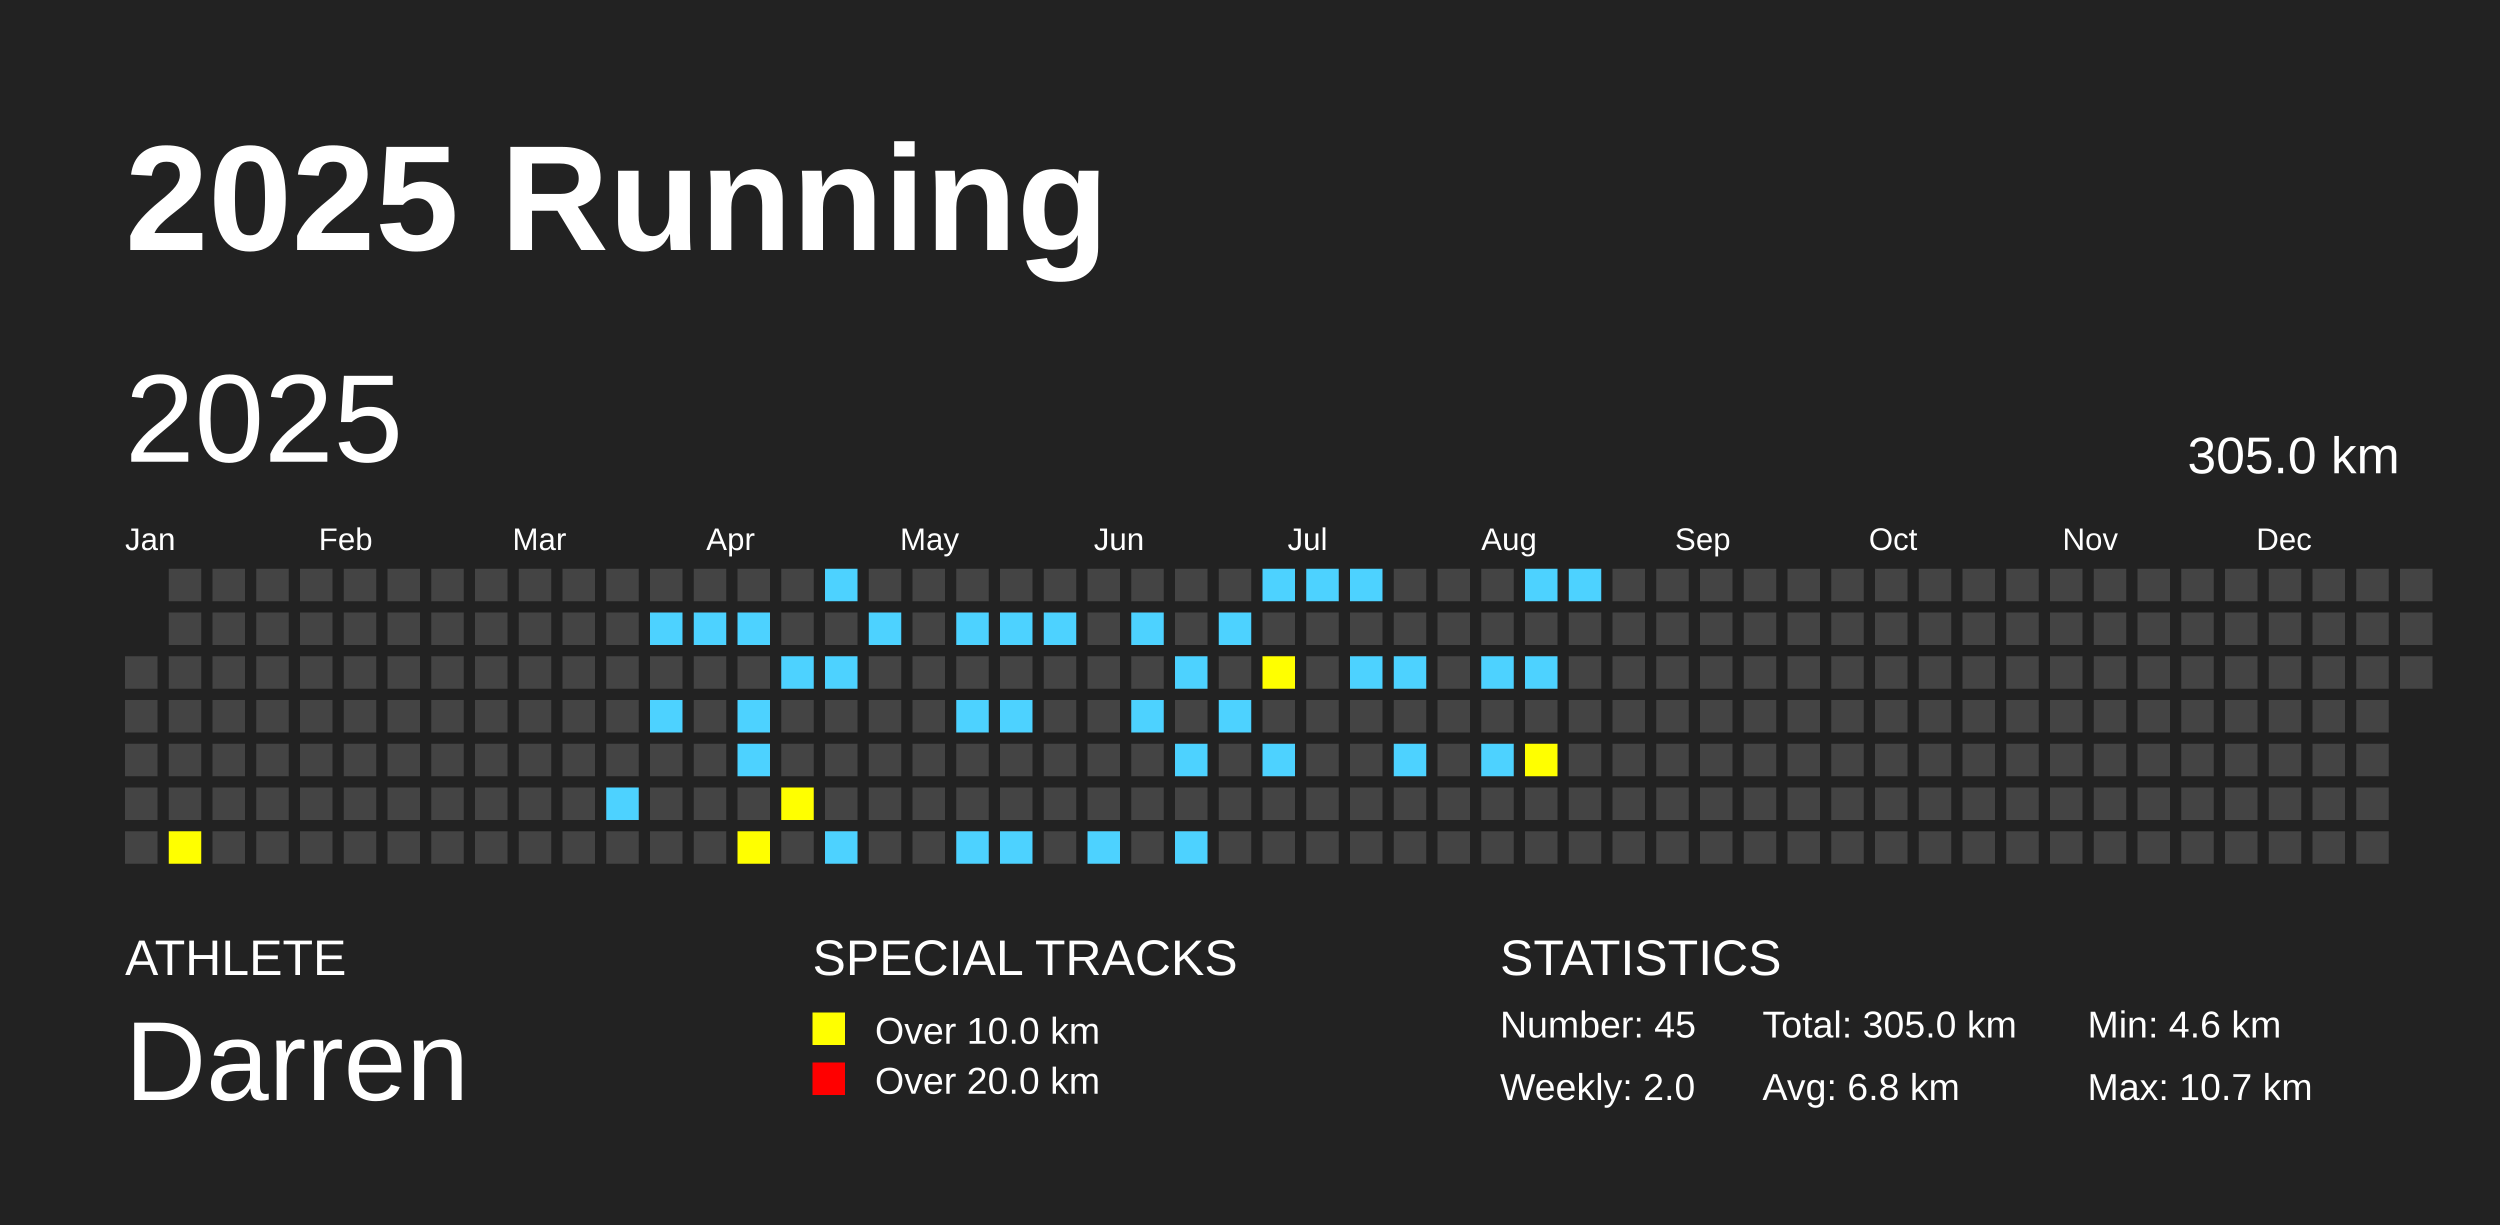
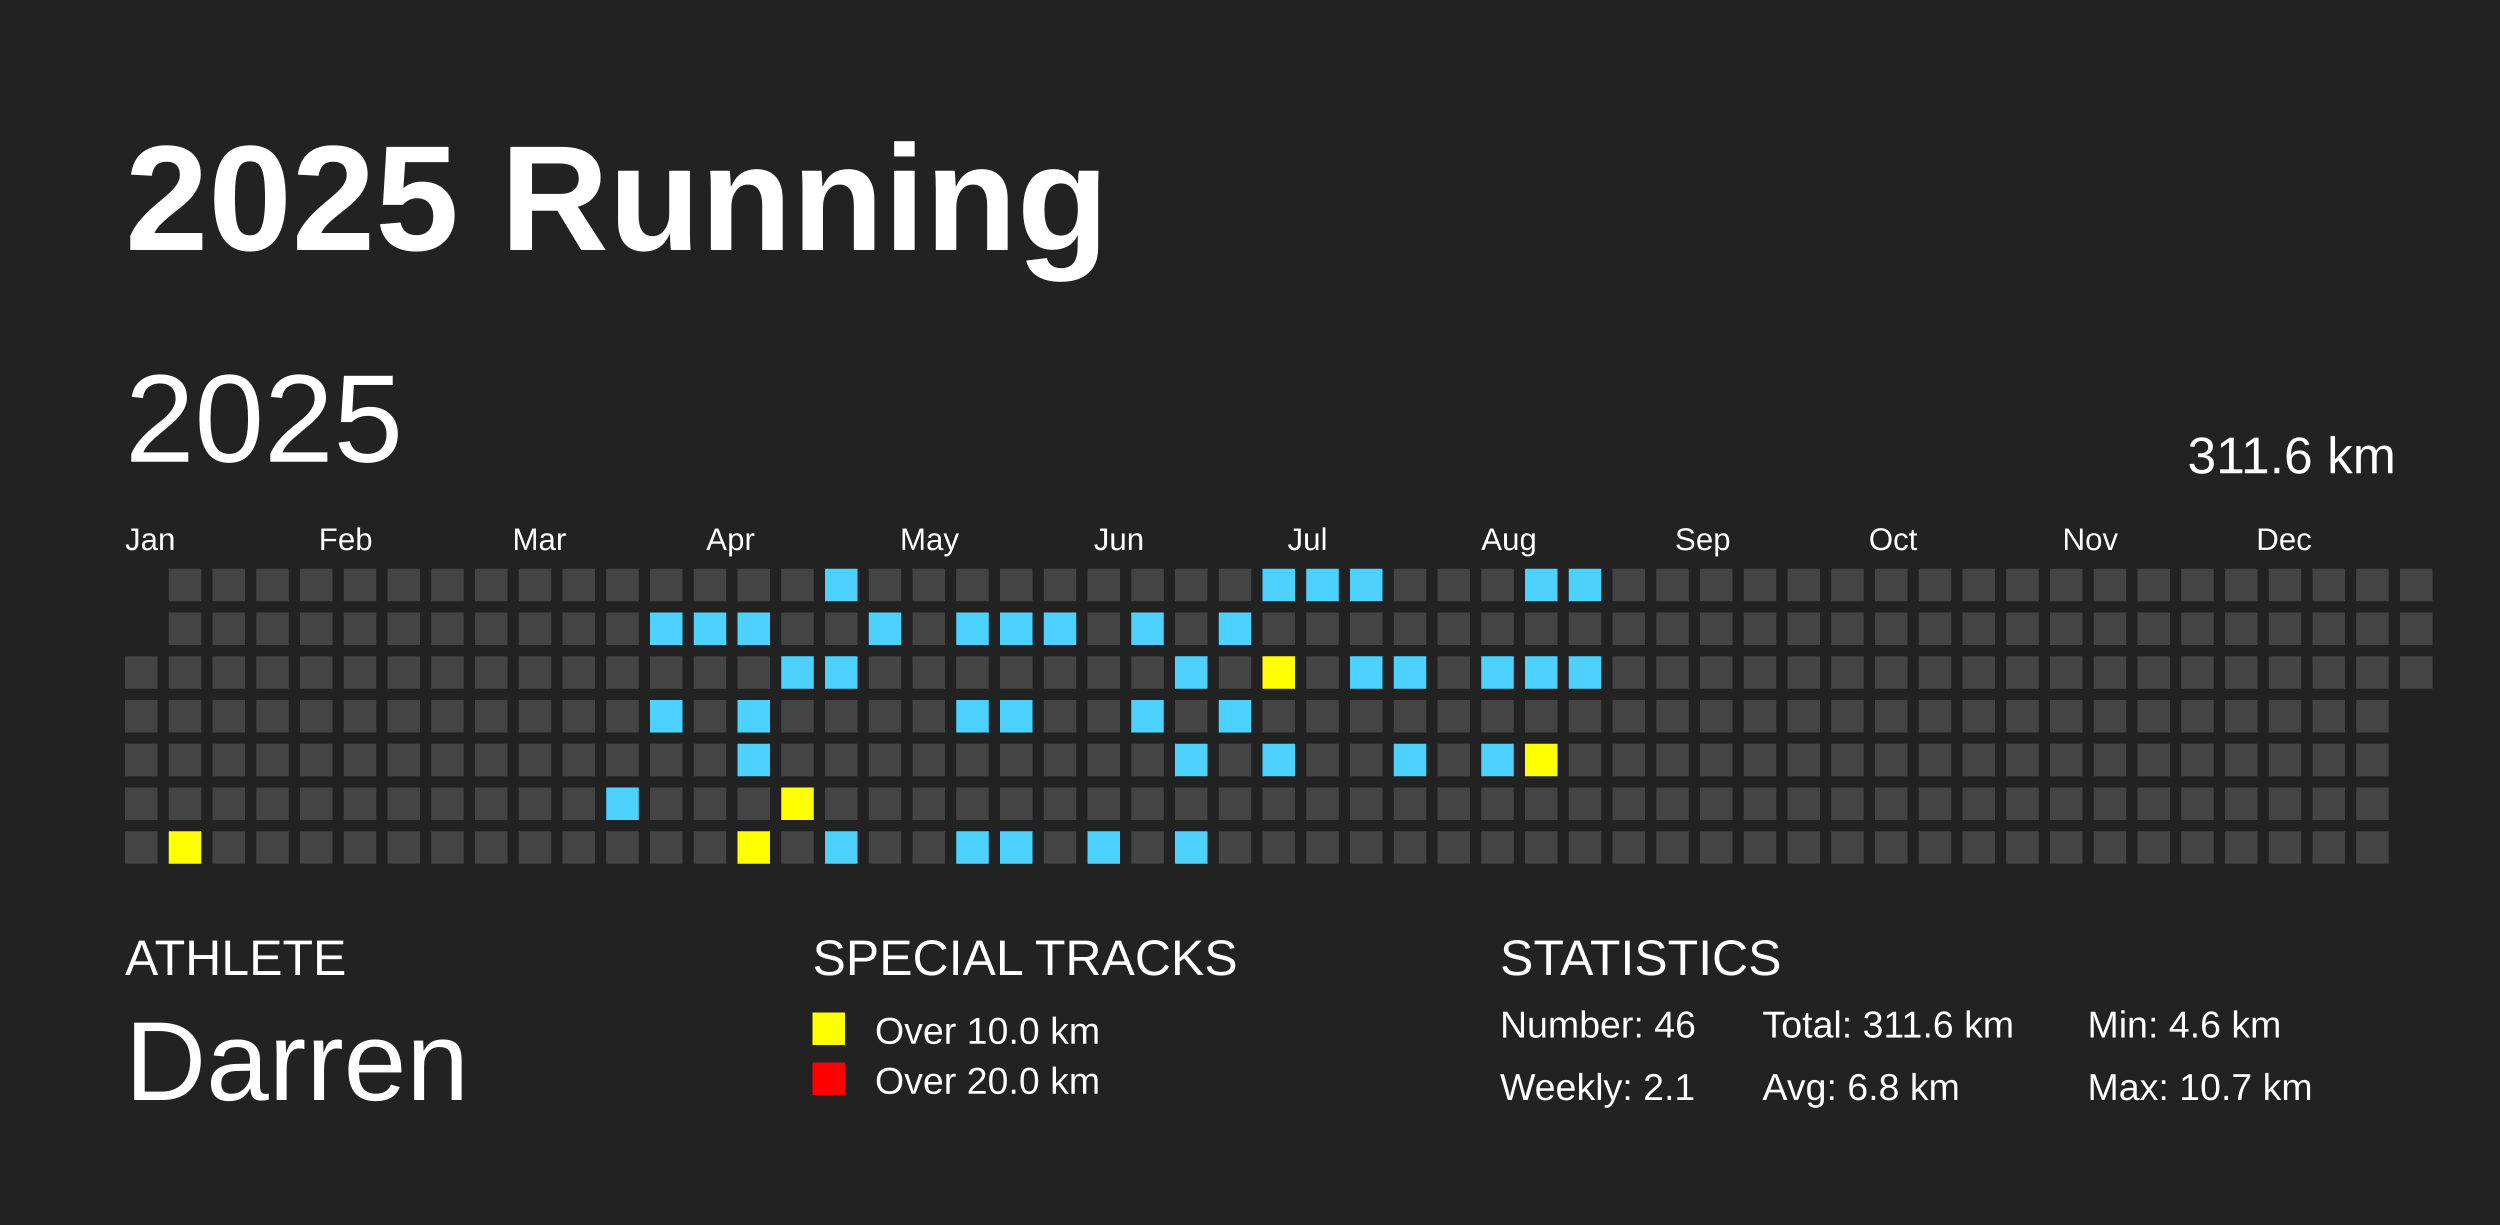
<svg xmlns="http://www.w3.org/2000/svg" baseProfile="full" height="98mm" version="1.1" viewBox="0,0,200,98" width="200mm">
  <defs />
  <rect fill="#222222" height="98" width="200" x="0" y="0" />
  <text fill="#FFFFFF" style="font-size:12px; font-family:Arial; font-weight:bold;" x="10" y="20">2025 Running</text>
  <text fill="#FFFFFF" style="font-size:4px; font-family:Arial" x="10" y="78">ATHLETE</text>
  <text fill="#FFFFFF" style="font-size:9px; font-family:Arial" x="10" y="88">Darren</text>
  <text fill="#FFFFFF" style="font-size:4px; font-family:Arial" x="65" y="78">SPECIAL TRACKS</text>
  <rect fill="yellow" height="2.6" width="2.6" x="65" y="81" />
  <text fill="#FFFFFF" style="font-size:3px; font-family:Arial" x="70" y="83.5">Over 10.0 km</text>
  <rect fill="red" height="2.6" width="2.6" x="65" y="85" />
  <text fill="#FFFFFF" style="font-size:3px; font-family:Arial" x="70" y="87.5">Over 20.0 km</text>
  <text fill="#FFFFFF" style="font-size:4px; font-family:Arial" x="120" y="78">STATISTICS</text>
-   <text fill="#FFFFFF" style="font-size:3px; font-family:Arial" x="120" y="83">Number: 45</text>
-   <text fill="#FFFFFF" style="font-size:3px; font-family:Arial" x="120" y="88">Weekly: 2.0</text>
-   <text fill="#FFFFFF" style="font-size:3px; font-family:Arial" x="141" y="83">Total: 305.0 km</text>
+   <text fill="#FFFFFF" style="font-size:3px; font-family:Arial" x="120" y="83">Number: 46</text>
+   <text fill="#FFFFFF" style="font-size:3px; font-family:Arial" x="120" y="88">Weekly: 2.1</text>
+   <text fill="#FFFFFF" style="font-size:3px; font-family:Arial" x="141" y="83">Total: 311.6 km</text>
  <text fill="#FFFFFF" style="font-size:3px; font-family:Arial" x="141" y="88">Avg: 6.8 km</text>
  <text fill="#FFFFFF" style="font-size:3px; font-family:Arial" x="167" y="83">Min: 4.6 km</text>
  <text fill="#FFFFFF" style="font-size:3px; font-family:Arial" x="167" y="88">Max: 10.7 km</text>
  <text dominant-baseline="hanging" fill="#FFFFFF" style="font-size:10.0px; font-family:Arial;" x="10" y="30">2025</text>
-   <text dominant-baseline="hanging" fill="#FFFFFF" style="font-size:4.125px; font-family:Arial;" x="175" y="35">305.0 km</text>
+   <text dominant-baseline="hanging" fill="#FFFFFF" style="font-size:4.125px; font-family:Arial;" x="175" y="35">311.6 km</text>
  <text fill="#FFFFFF" style="font-size:2.5px; font-family:Arial" x="10.0" y="44">Jan</text>
  <text fill="#FFFFFF" style="font-size:2.5px; font-family:Arial" x="25.5" y="44">Feb</text>
  <text fill="#FFFFFF" style="font-size:2.5px; font-family:Arial" x="41.0" y="44">Mar</text>
  <text fill="#FFFFFF" style="font-size:2.5px; font-family:Arial" x="56.5" y="44">Apr</text>
  <text fill="#FFFFFF" style="font-size:2.5px; font-family:Arial" x="72.0" y="44">May</text>
  <text fill="#FFFFFF" style="font-size:2.5px; font-family:Arial" x="87.5" y="44">Jun</text>
  <text fill="#FFFFFF" style="font-size:2.5px; font-family:Arial" x="103.0" y="44">Jul</text>
  <text fill="#FFFFFF" style="font-size:2.5px; font-family:Arial" x="118.5" y="44">Aug</text>
  <text fill="#FFFFFF" style="font-size:2.5px; font-family:Arial" x="134.0" y="44">Sep</text>
  <text fill="#FFFFFF" style="font-size:2.5px; font-family:Arial" x="149.5" y="44">Oct</text>
  <text fill="#FFFFFF" style="font-size:2.5px; font-family:Arial" x="165.0" y="44">Nov</text>
  <text fill="#FFFFFF" style="font-size:2.5px; font-family:Arial" x="180.5" y="44">Dec</text>
  <rect fill="#444444" height="2.6" width="2.6" x="10.0" y="52.5" />
  <rect fill="#444444" height="2.6" width="2.6" x="10.0" y="56.0" />
  <rect fill="#444444" height="2.6" width="2.6" x="10.0" y="59.5" />
  <rect fill="#444444" height="2.6" width="2.6" x="10.0" y="63.0" />
  <rect fill="#444444" height="2.6" width="2.6" x="10.0" y="66.5" />
  <rect fill="#444444" height="2.6" width="2.6" x="13.5" y="45.5" />
  <rect fill="#444444" height="2.6" width="2.6" x="13.5" y="49.0" />
  <rect fill="#444444" height="2.6" width="2.6" x="13.5" y="52.5" />
  <rect fill="#444444" height="2.6" width="2.6" x="13.5" y="56.0" />
  <rect fill="#444444" height="2.6" width="2.6" x="13.5" y="59.5" />
  <rect fill="#444444" height="2.6" width="2.6" x="13.5" y="63.0" />
  <rect fill="yellow" height="2.6" width="2.6" x="13.5" y="66.5" />
  <rect fill="#444444" height="2.6" width="2.6" x="17.0" y="45.5" />
  <rect fill="#444444" height="2.6" width="2.6" x="17.0" y="49.0" />
  <rect fill="#444444" height="2.6" width="2.6" x="17.0" y="52.5" />
  <rect fill="#444444" height="2.6" width="2.6" x="17.0" y="56.0" />
  <rect fill="#444444" height="2.6" width="2.6" x="17.0" y="59.5" />
  <rect fill="#444444" height="2.6" width="2.6" x="17.0" y="63.0" />
  <rect fill="#444444" height="2.6" width="2.6" x="17.0" y="66.5" />
  <rect fill="#444444" height="2.6" width="2.6" x="20.5" y="45.5" />
  <rect fill="#444444" height="2.6" width="2.6" x="20.5" y="49.0" />
  <rect fill="#444444" height="2.6" width="2.6" x="20.5" y="52.5" />
  <rect fill="#444444" height="2.6" width="2.6" x="20.5" y="56.0" />
  <rect fill="#444444" height="2.6" width="2.6" x="20.5" y="59.5" />
  <rect fill="#444444" height="2.6" width="2.6" x="20.5" y="63.0" />
  <rect fill="#444444" height="2.6" width="2.6" x="20.5" y="66.5" />
  <rect fill="#444444" height="2.6" width="2.6" x="24.0" y="45.5" />
  <rect fill="#444444" height="2.6" width="2.6" x="24.0" y="49.0" />
  <rect fill="#444444" height="2.6" width="2.6" x="24.0" y="52.5" />
  <rect fill="#444444" height="2.6" width="2.6" x="24.0" y="56.0" />
  <rect fill="#444444" height="2.6" width="2.6" x="24.0" y="59.5" />
  <rect fill="#444444" height="2.6" width="2.6" x="24.0" y="63.0" />
  <rect fill="#444444" height="2.6" width="2.6" x="24.0" y="66.5" />
  <rect fill="#444444" height="2.6" width="2.6" x="27.5" y="45.5" />
  <rect fill="#444444" height="2.6" width="2.6" x="27.5" y="49.0" />
  <rect fill="#444444" height="2.6" width="2.6" x="27.5" y="52.5" />
  <rect fill="#444444" height="2.6" width="2.6" x="27.5" y="56.0" />
  <rect fill="#444444" height="2.6" width="2.6" x="27.5" y="59.5" />
  <rect fill="#444444" height="2.6" width="2.6" x="27.5" y="63.0" />
  <rect fill="#444444" height="2.6" width="2.6" x="27.5" y="66.5" />
  <rect fill="#444444" height="2.6" width="2.6" x="31.0" y="45.5" />
  <rect fill="#444444" height="2.6" width="2.6" x="31.0" y="49.0" />
  <rect fill="#444444" height="2.6" width="2.6" x="31.0" y="52.5" />
  <rect fill="#444444" height="2.6" width="2.6" x="31.0" y="56.0" />
  <rect fill="#444444" height="2.6" width="2.6" x="31.0" y="59.5" />
  <rect fill="#444444" height="2.6" width="2.6" x="31.0" y="63.0" />
  <rect fill="#444444" height="2.6" width="2.6" x="31.0" y="66.5" />
  <rect fill="#444444" height="2.6" width="2.6" x="34.5" y="45.5" />
  <rect fill="#444444" height="2.6" width="2.6" x="34.5" y="49.0" />
  <rect fill="#444444" height="2.6" width="2.6" x="34.5" y="52.5" />
  <rect fill="#444444" height="2.6" width="2.6" x="34.5" y="56.0" />
  <rect fill="#444444" height="2.6" width="2.6" x="34.5" y="59.5" />
  <rect fill="#444444" height="2.6" width="2.6" x="34.5" y="63.0" />
  <rect fill="#444444" height="2.6" width="2.6" x="34.5" y="66.5" />
  <rect fill="#444444" height="2.6" width="2.6" x="38.0" y="45.5" />
  <rect fill="#444444" height="2.6" width="2.6" x="38.0" y="49.0" />
  <rect fill="#444444" height="2.6" width="2.6" x="38.0" y="52.5" />
  <rect fill="#444444" height="2.6" width="2.6" x="38.0" y="56.0" />
  <rect fill="#444444" height="2.6" width="2.6" x="38.0" y="59.5" />
  <rect fill="#444444" height="2.6" width="2.6" x="38.0" y="63.0" />
  <rect fill="#444444" height="2.6" width="2.6" x="38.0" y="66.5" />
  <rect fill="#444444" height="2.6" width="2.6" x="41.5" y="45.5" />
  <rect fill="#444444" height="2.6" width="2.6" x="41.5" y="49.0" />
  <rect fill="#444444" height="2.6" width="2.6" x="41.5" y="52.5" />
  <rect fill="#444444" height="2.6" width="2.6" x="41.5" y="56.0" />
  <rect fill="#444444" height="2.6" width="2.6" x="41.5" y="59.5" />
  <rect fill="#444444" height="2.6" width="2.6" x="41.5" y="63.0" />
  <rect fill="#444444" height="2.6" width="2.6" x="41.5" y="66.5" />
  <rect fill="#444444" height="2.6" width="2.6" x="45.0" y="45.5" />
  <rect fill="#444444" height="2.6" width="2.6" x="45.0" y="49.0" />
  <rect fill="#444444" height="2.6" width="2.6" x="45.0" y="52.5" />
  <rect fill="#444444" height="2.6" width="2.6" x="45.0" y="56.0" />
  <rect fill="#444444" height="2.6" width="2.6" x="45.0" y="59.5" />
  <rect fill="#444444" height="2.6" width="2.6" x="45.0" y="63.0" />
  <rect fill="#444444" height="2.6" width="2.6" x="45.0" y="66.5" />
  <rect fill="#444444" height="2.6" width="2.6" x="48.5" y="45.5" />
  <rect fill="#444444" height="2.6" width="2.6" x="48.5" y="49.0" />
  <rect fill="#444444" height="2.6" width="2.6" x="48.5" y="52.5" />
  <rect fill="#444444" height="2.6" width="2.6" x="48.5" y="56.0" />
  <rect fill="#444444" height="2.6" width="2.6" x="48.5" y="59.5" />
  <rect fill="#4DD2FF" height="2.6" width="2.6" x="48.5" y="63.0" />
  <rect fill="#444444" height="2.6" width="2.6" x="48.5" y="66.5" />
  <rect fill="#444444" height="2.6" width="2.6" x="52.0" y="45.5" />
  <rect fill="#4DD2FF" height="2.6" width="2.6" x="52.0" y="49.0" />
  <rect fill="#444444" height="2.6" width="2.6" x="52.0" y="52.5" />
  <rect fill="#4DD2FF" height="2.6" width="2.6" x="52.0" y="56.0" />
  <rect fill="#444444" height="2.6" width="2.6" x="52.0" y="59.5" />
  <rect fill="#444444" height="2.6" width="2.6" x="52.0" y="63.0" />
  <rect fill="#444444" height="2.6" width="2.6" x="52.0" y="66.5" />
  <rect fill="#444444" height="2.6" width="2.6" x="55.5" y="45.5" />
  <rect fill="#4DD2FF" height="2.6" width="2.6" x="55.5" y="49.0" />
  <rect fill="#444444" height="2.6" width="2.6" x="55.5" y="52.5" />
  <rect fill="#444444" height="2.6" width="2.6" x="55.5" y="56.0" />
  <rect fill="#444444" height="2.6" width="2.6" x="55.5" y="59.5" />
  <rect fill="#444444" height="2.6" width="2.6" x="55.5" y="63.0" />
  <rect fill="#444444" height="2.6" width="2.6" x="55.5" y="66.5" />
  <rect fill="#444444" height="2.6" width="2.6" x="59.0" y="45.5" />
  <rect fill="#4DD2FF" height="2.6" width="2.6" x="59.0" y="49.0" />
  <rect fill="#444444" height="2.6" width="2.6" x="59.0" y="52.5" />
  <rect fill="#4DD2FF" height="2.6" width="2.6" x="59.0" y="56.0" />
  <rect fill="#4DD2FF" height="2.6" width="2.6" x="59.0" y="59.5" />
  <rect fill="#444444" height="2.6" width="2.6" x="59.0" y="63.0" />
  <rect fill="yellow" height="2.6" width="2.6" x="59.0" y="66.5" />
  <rect fill="#444444" height="2.6" width="2.6" x="62.5" y="45.5" />
  <rect fill="#444444" height="2.6" width="2.6" x="62.5" y="49.0" />
  <rect fill="#4DD2FF" height="2.6" width="2.6" x="62.5" y="52.5" />
  <rect fill="#444444" height="2.6" width="2.6" x="62.5" y="56.0" />
  <rect fill="#444444" height="2.6" width="2.6" x="62.5" y="59.5" />
  <rect fill="yellow" height="2.6" width="2.6" x="62.5" y="63.0" />
  <rect fill="#444444" height="2.6" width="2.6" x="62.5" y="66.5" />
  <rect fill="#4DD2FF" height="2.6" width="2.6" x="66.0" y="45.5" />
  <rect fill="#444444" height="2.6" width="2.6" x="66.0" y="49.0" />
  <rect fill="#4DD2FF" height="2.6" width="2.6" x="66.0" y="52.5" />
  <rect fill="#444444" height="2.6" width="2.6" x="66.0" y="56.0" />
  <rect fill="#444444" height="2.6" width="2.6" x="66.0" y="59.5" />
  <rect fill="#444444" height="2.6" width="2.6" x="66.0" y="63.0" />
  <rect fill="#4DD2FF" height="2.6" width="2.6" x="66.0" y="66.5" />
  <rect fill="#444444" height="2.6" width="2.6" x="69.5" y="45.5" />
  <rect fill="#4DD2FF" height="2.6" width="2.6" x="69.5" y="49.0" />
  <rect fill="#444444" height="2.6" width="2.6" x="69.5" y="52.5" />
  <rect fill="#444444" height="2.6" width="2.6" x="69.5" y="56.0" />
  <rect fill="#444444" height="2.6" width="2.6" x="69.5" y="59.5" />
  <rect fill="#444444" height="2.6" width="2.6" x="69.5" y="63.0" />
  <rect fill="#444444" height="2.6" width="2.6" x="69.5" y="66.5" />
  <rect fill="#444444" height="2.6" width="2.6" x="73.0" y="45.5" />
  <rect fill="#444444" height="2.6" width="2.6" x="73.0" y="49.0" />
  <rect fill="#444444" height="2.6" width="2.6" x="73.0" y="52.5" />
  <rect fill="#444444" height="2.6" width="2.6" x="73.0" y="56.0" />
  <rect fill="#444444" height="2.6" width="2.6" x="73.0" y="59.5" />
  <rect fill="#444444" height="2.6" width="2.6" x="73.0" y="63.0" />
  <rect fill="#444444" height="2.6" width="2.6" x="73.0" y="66.5" />
  <rect fill="#444444" height="2.6" width="2.6" x="76.5" y="45.5" />
  <rect fill="#4DD2FF" height="2.6" width="2.6" x="76.5" y="49.0" />
  <rect fill="#444444" height="2.6" width="2.6" x="76.5" y="52.5" />
  <rect fill="#4DD2FF" height="2.6" width="2.6" x="76.5" y="56.0" />
  <rect fill="#444444" height="2.6" width="2.6" x="76.5" y="59.5" />
  <rect fill="#444444" height="2.6" width="2.6" x="76.5" y="63.0" />
  <rect fill="#4DD2FF" height="2.6" width="2.6" x="76.5" y="66.5" />
  <rect fill="#444444" height="2.6" width="2.6" x="80.0" y="45.5" />
  <rect fill="#4DD2FF" height="2.6" width="2.6" x="80.0" y="49.0" />
  <rect fill="#444444" height="2.6" width="2.6" x="80.0" y="52.5" />
  <rect fill="#4DD2FF" height="2.6" width="2.6" x="80.0" y="56.0" />
  <rect fill="#444444" height="2.6" width="2.6" x="80.0" y="59.5" />
  <rect fill="#444444" height="2.6" width="2.6" x="80.0" y="63.0" />
  <rect fill="#4DD2FF" height="2.6" width="2.6" x="80.0" y="66.5" />
  <rect fill="#444444" height="2.6" width="2.6" x="83.5" y="45.5" />
  <rect fill="#4DD2FF" height="2.6" width="2.6" x="83.5" y="49.0" />
  <rect fill="#444444" height="2.6" width="2.6" x="83.5" y="52.5" />
  <rect fill="#444444" height="2.6" width="2.6" x="83.5" y="56.0" />
  <rect fill="#444444" height="2.6" width="2.6" x="83.5" y="59.5" />
  <rect fill="#444444" height="2.6" width="2.6" x="83.5" y="63.0" />
  <rect fill="#444444" height="2.6" width="2.6" x="83.5" y="66.5" />
  <rect fill="#444444" height="2.6" width="2.6" x="87.0" y="45.5" />
  <rect fill="#444444" height="2.6" width="2.6" x="87.0" y="49.0" />
  <rect fill="#444444" height="2.6" width="2.6" x="87.0" y="52.5" />
  <rect fill="#444444" height="2.6" width="2.6" x="87.0" y="56.0" />
  <rect fill="#444444" height="2.6" width="2.6" x="87.0" y="59.5" />
  <rect fill="#444444" height="2.6" width="2.6" x="87.0" y="63.0" />
  <rect fill="#4DD2FF" height="2.6" width="2.6" x="87.0" y="66.5" />
  <rect fill="#444444" height="2.6" width="2.6" x="90.5" y="45.5" />
  <rect fill="#4DD2FF" height="2.6" width="2.6" x="90.5" y="49.0" />
  <rect fill="#444444" height="2.6" width="2.6" x="90.5" y="52.5" />
  <rect fill="#4DD2FF" height="2.6" width="2.6" x="90.5" y="56.0" />
  <rect fill="#444444" height="2.6" width="2.6" x="90.5" y="59.5" />
  <rect fill="#444444" height="2.6" width="2.6" x="90.5" y="63.0" />
  <rect fill="#444444" height="2.6" width="2.6" x="90.5" y="66.5" />
  <rect fill="#444444" height="2.6" width="2.6" x="94.0" y="45.5" />
  <rect fill="#444444" height="2.6" width="2.6" x="94.0" y="49.0" />
  <rect fill="#4DD2FF" height="2.6" width="2.6" x="94.0" y="52.5" />
  <rect fill="#444444" height="2.6" width="2.6" x="94.0" y="56.0" />
  <rect fill="#4DD2FF" height="2.6" width="2.6" x="94.0" y="59.5" />
  <rect fill="#444444" height="2.6" width="2.6" x="94.0" y="63.0" />
  <rect fill="#4DD2FF" height="2.6" width="2.6" x="94.0" y="66.5" />
  <rect fill="#444444" height="2.6" width="2.6" x="97.5" y="45.5" />
  <rect fill="#4DD2FF" height="2.6" width="2.6" x="97.5" y="49.0" />
  <rect fill="#444444" height="2.6" width="2.6" x="97.5" y="52.5" />
  <rect fill="#4DD2FF" height="2.6" width="2.6" x="97.5" y="56.0" />
  <rect fill="#444444" height="2.6" width="2.6" x="97.5" y="59.5" />
  <rect fill="#444444" height="2.6" width="2.6" x="97.5" y="63.0" />
  <rect fill="#444444" height="2.6" width="2.6" x="97.5" y="66.5" />
  <rect fill="#4DD2FF" height="2.6" width="2.6" x="101.0" y="45.5" />
  <rect fill="#444444" height="2.6" width="2.6" x="101.0" y="49.0" />
  <rect fill="yellow" height="2.6" width="2.6" x="101.0" y="52.5" />
  <rect fill="#444444" height="2.6" width="2.6" x="101.0" y="56.0" />
  <rect fill="#4DD2FF" height="2.6" width="2.6" x="101.0" y="59.5" />
  <rect fill="#444444" height="2.6" width="2.6" x="101.0" y="63.0" />
  <rect fill="#444444" height="2.6" width="2.6" x="101.0" y="66.5" />
  <rect fill="#4DD2FF" height="2.6" width="2.6" x="104.5" y="45.5" />
  <rect fill="#444444" height="2.6" width="2.6" x="104.5" y="49.0" />
  <rect fill="#444444" height="2.6" width="2.6" x="104.5" y="52.5" />
  <rect fill="#444444" height="2.6" width="2.6" x="104.5" y="56.0" />
  <rect fill="#444444" height="2.6" width="2.6" x="104.5" y="59.5" />
  <rect fill="#444444" height="2.6" width="2.6" x="104.5" y="63.0" />
  <rect fill="#444444" height="2.6" width="2.6" x="104.5" y="66.5" />
  <rect fill="#4DD2FF" height="2.6" width="2.6" x="108.0" y="45.5" />
  <rect fill="#444444" height="2.6" width="2.6" x="108.0" y="49.0" />
  <rect fill="#4DD2FF" height="2.6" width="2.6" x="108.0" y="52.5" />
  <rect fill="#444444" height="2.6" width="2.6" x="108.0" y="56.0" />
  <rect fill="#444444" height="2.6" width="2.6" x="108.0" y="59.5" />
  <rect fill="#444444" height="2.6" width="2.6" x="108.0" y="63.0" />
  <rect fill="#444444" height="2.6" width="2.6" x="108.0" y="66.5" />
  <rect fill="#444444" height="2.6" width="2.6" x="111.5" y="45.5" />
  <rect fill="#444444" height="2.6" width="2.6" x="111.5" y="49.0" />
  <rect fill="#4DD2FF" height="2.6" width="2.6" x="111.5" y="52.5" />
  <rect fill="#444444" height="2.6" width="2.6" x="111.5" y="56.0" />
  <rect fill="#4DD2FF" height="2.6" width="2.6" x="111.5" y="59.5" />
  <rect fill="#444444" height="2.6" width="2.6" x="111.5" y="63.0" />
  <rect fill="#444444" height="2.6" width="2.6" x="111.5" y="66.5" />
  <rect fill="#444444" height="2.6" width="2.6" x="115.0" y="45.5" />
  <rect fill="#444444" height="2.6" width="2.6" x="115.0" y="49.0" />
  <rect fill="#444444" height="2.6" width="2.6" x="115.0" y="52.5" />
  <rect fill="#444444" height="2.6" width="2.6" x="115.0" y="56.0" />
  <rect fill="#444444" height="2.6" width="2.6" x="115.0" y="59.5" />
  <rect fill="#444444" height="2.6" width="2.6" x="115.0" y="63.0" />
  <rect fill="#444444" height="2.6" width="2.6" x="115.0" y="66.5" />
  <rect fill="#444444" height="2.6" width="2.6" x="118.5" y="45.5" />
  <rect fill="#444444" height="2.6" width="2.6" x="118.5" y="49.0" />
  <rect fill="#4DD2FF" height="2.6" width="2.6" x="118.5" y="52.5" />
  <rect fill="#444444" height="2.6" width="2.6" x="118.5" y="56.0" />
  <rect fill="#4DD2FF" height="2.6" width="2.6" x="118.5" y="59.5" />
  <rect fill="#444444" height="2.6" width="2.6" x="118.5" y="63.0" />
  <rect fill="#444444" height="2.6" width="2.6" x="118.5" y="66.5" />
  <rect fill="#4DD2FF" height="2.6" width="2.6" x="122.0" y="45.5" />
  <rect fill="#444444" height="2.6" width="2.6" x="122.0" y="49.0" />
  <rect fill="#4DD2FF" height="2.6" width="2.6" x="122.0" y="52.5" />
  <rect fill="#444444" height="2.6" width="2.6" x="122.0" y="56.0" />
  <rect fill="yellow" height="2.6" width="2.6" x="122.0" y="59.5" />
  <rect fill="#444444" height="2.6" width="2.6" x="122.0" y="63.0" />
  <rect fill="#444444" height="2.6" width="2.6" x="122.0" y="66.5" />
  <rect fill="#4DD2FF" height="2.6" width="2.6" x="125.5" y="45.5" />
  <rect fill="#444444" height="2.6" width="2.6" x="125.5" y="49.0" />
-   <rect fill="#444444" height="2.6" width="2.6" x="125.5" y="52.5" />
+   <rect fill="#4DD2FF" height="2.6" width="2.6" x="125.5" y="52.5" />
  <rect fill="#444444" height="2.6" width="2.6" x="125.5" y="56.0" />
  <rect fill="#444444" height="2.6" width="2.6" x="125.5" y="59.5" />
  <rect fill="#444444" height="2.6" width="2.6" x="125.5" y="63.0" />
  <rect fill="#444444" height="2.6" width="2.6" x="125.5" y="66.5" />
  <rect fill="#444444" height="2.6" width="2.6" x="129.0" y="45.5" />
  <rect fill="#444444" height="2.6" width="2.6" x="129.0" y="49.0" />
  <rect fill="#444444" height="2.6" width="2.6" x="129.0" y="52.5" />
  <rect fill="#444444" height="2.6" width="2.6" x="129.0" y="56.0" />
  <rect fill="#444444" height="2.6" width="2.6" x="129.0" y="59.5" />
  <rect fill="#444444" height="2.6" width="2.6" x="129.0" y="63.0" />
  <rect fill="#444444" height="2.6" width="2.6" x="129.0" y="66.5" />
  <rect fill="#444444" height="2.6" width="2.6" x="132.5" y="45.5" />
  <rect fill="#444444" height="2.6" width="2.6" x="132.5" y="49.0" />
  <rect fill="#444444" height="2.6" width="2.6" x="132.5" y="52.5" />
  <rect fill="#444444" height="2.6" width="2.6" x="132.5" y="56.0" />
  <rect fill="#444444" height="2.6" width="2.6" x="132.5" y="59.5" />
  <rect fill="#444444" height="2.6" width="2.6" x="132.5" y="63.0" />
  <rect fill="#444444" height="2.6" width="2.6" x="132.5" y="66.5" />
  <rect fill="#444444" height="2.6" width="2.6" x="136.0" y="45.5" />
  <rect fill="#444444" height="2.6" width="2.6" x="136.0" y="49.0" />
  <rect fill="#444444" height="2.6" width="2.6" x="136.0" y="52.5" />
  <rect fill="#444444" height="2.6" width="2.6" x="136.0" y="56.0" />
  <rect fill="#444444" height="2.6" width="2.6" x="136.0" y="59.5" />
  <rect fill="#444444" height="2.6" width="2.6" x="136.0" y="63.0" />
  <rect fill="#444444" height="2.6" width="2.6" x="136.0" y="66.5" />
  <rect fill="#444444" height="2.6" width="2.6" x="139.5" y="45.5" />
  <rect fill="#444444" height="2.6" width="2.6" x="139.5" y="49.0" />
  <rect fill="#444444" height="2.6" width="2.6" x="139.5" y="52.5" />
  <rect fill="#444444" height="2.6" width="2.6" x="139.5" y="56.0" />
  <rect fill="#444444" height="2.6" width="2.6" x="139.5" y="59.5" />
  <rect fill="#444444" height="2.6" width="2.6" x="139.5" y="63.0" />
  <rect fill="#444444" height="2.6" width="2.6" x="139.5" y="66.5" />
  <rect fill="#444444" height="2.6" width="2.6" x="143.0" y="45.5" />
  <rect fill="#444444" height="2.6" width="2.6" x="143.0" y="49.0" />
  <rect fill="#444444" height="2.6" width="2.6" x="143.0" y="52.5" />
  <rect fill="#444444" height="2.6" width="2.6" x="143.0" y="56.0" />
  <rect fill="#444444" height="2.6" width="2.6" x="143.0" y="59.5" />
  <rect fill="#444444" height="2.6" width="2.6" x="143.0" y="63.0" />
  <rect fill="#444444" height="2.6" width="2.6" x="143.0" y="66.5" />
  <rect fill="#444444" height="2.6" width="2.6" x="146.5" y="45.5" />
  <rect fill="#444444" height="2.6" width="2.6" x="146.5" y="49.0" />
  <rect fill="#444444" height="2.6" width="2.6" x="146.5" y="52.5" />
  <rect fill="#444444" height="2.6" width="2.6" x="146.5" y="56.0" />
  <rect fill="#444444" height="2.6" width="2.6" x="146.5" y="59.5" />
  <rect fill="#444444" height="2.6" width="2.6" x="146.5" y="63.0" />
  <rect fill="#444444" height="2.6" width="2.6" x="146.5" y="66.5" />
  <rect fill="#444444" height="2.6" width="2.6" x="150.0" y="45.5" />
  <rect fill="#444444" height="2.6" width="2.6" x="150.0" y="49.0" />
  <rect fill="#444444" height="2.6" width="2.6" x="150.0" y="52.5" />
  <rect fill="#444444" height="2.6" width="2.6" x="150.0" y="56.0" />
  <rect fill="#444444" height="2.6" width="2.6" x="150.0" y="59.5" />
  <rect fill="#444444" height="2.6" width="2.6" x="150.0" y="63.0" />
  <rect fill="#444444" height="2.6" width="2.6" x="150.0" y="66.5" />
  <rect fill="#444444" height="2.6" width="2.6" x="153.5" y="45.5" />
  <rect fill="#444444" height="2.6" width="2.6" x="153.5" y="49.0" />
  <rect fill="#444444" height="2.6" width="2.6" x="153.5" y="52.5" />
  <rect fill="#444444" height="2.6" width="2.6" x="153.5" y="56.0" />
  <rect fill="#444444" height="2.6" width="2.6" x="153.5" y="59.5" />
  <rect fill="#444444" height="2.6" width="2.6" x="153.5" y="63.0" />
  <rect fill="#444444" height="2.6" width="2.6" x="153.5" y="66.5" />
  <rect fill="#444444" height="2.6" width="2.6" x="157.0" y="45.5" />
  <rect fill="#444444" height="2.6" width="2.6" x="157.0" y="49.0" />
  <rect fill="#444444" height="2.6" width="2.6" x="157.0" y="52.5" />
  <rect fill="#444444" height="2.6" width="2.6" x="157.0" y="56.0" />
  <rect fill="#444444" height="2.6" width="2.6" x="157.0" y="59.5" />
  <rect fill="#444444" height="2.6" width="2.6" x="157.0" y="63.0" />
  <rect fill="#444444" height="2.6" width="2.6" x="157.0" y="66.5" />
  <rect fill="#444444" height="2.6" width="2.6" x="160.5" y="45.5" />
  <rect fill="#444444" height="2.6" width="2.6" x="160.5" y="49.0" />
  <rect fill="#444444" height="2.6" width="2.6" x="160.5" y="52.5" />
  <rect fill="#444444" height="2.6" width="2.6" x="160.5" y="56.0" />
  <rect fill="#444444" height="2.6" width="2.6" x="160.5" y="59.5" />
  <rect fill="#444444" height="2.6" width="2.6" x="160.5" y="63.0" />
  <rect fill="#444444" height="2.6" width="2.6" x="160.5" y="66.5" />
  <rect fill="#444444" height="2.6" width="2.6" x="164.0" y="45.5" />
  <rect fill="#444444" height="2.6" width="2.6" x="164.0" y="49.0" />
  <rect fill="#444444" height="2.6" width="2.6" x="164.0" y="52.5" />
  <rect fill="#444444" height="2.6" width="2.6" x="164.0" y="56.0" />
  <rect fill="#444444" height="2.6" width="2.6" x="164.0" y="59.5" />
  <rect fill="#444444" height="2.6" width="2.6" x="164.0" y="63.0" />
  <rect fill="#444444" height="2.6" width="2.6" x="164.0" y="66.5" />
  <rect fill="#444444" height="2.6" width="2.6" x="167.5" y="45.5" />
  <rect fill="#444444" height="2.6" width="2.6" x="167.5" y="49.0" />
  <rect fill="#444444" height="2.6" width="2.6" x="167.5" y="52.5" />
  <rect fill="#444444" height="2.6" width="2.6" x="167.5" y="56.0" />
  <rect fill="#444444" height="2.6" width="2.6" x="167.5" y="59.5" />
  <rect fill="#444444" height="2.6" width="2.6" x="167.5" y="63.0" />
  <rect fill="#444444" height="2.6" width="2.6" x="167.5" y="66.5" />
  <rect fill="#444444" height="2.6" width="2.6" x="171.0" y="45.5" />
  <rect fill="#444444" height="2.6" width="2.6" x="171.0" y="49.0" />
  <rect fill="#444444" height="2.6" width="2.6" x="171.0" y="52.5" />
  <rect fill="#444444" height="2.6" width="2.6" x="171.0" y="56.0" />
  <rect fill="#444444" height="2.6" width="2.6" x="171.0" y="59.5" />
  <rect fill="#444444" height="2.6" width="2.6" x="171.0" y="63.0" />
  <rect fill="#444444" height="2.6" width="2.6" x="171.0" y="66.5" />
  <rect fill="#444444" height="2.6" width="2.6" x="174.5" y="45.5" />
  <rect fill="#444444" height="2.6" width="2.6" x="174.5" y="49.0" />
  <rect fill="#444444" height="2.6" width="2.6" x="174.5" y="52.5" />
  <rect fill="#444444" height="2.6" width="2.6" x="174.5" y="56.0" />
  <rect fill="#444444" height="2.6" width="2.6" x="174.5" y="59.5" />
  <rect fill="#444444" height="2.6" width="2.6" x="174.5" y="63.0" />
  <rect fill="#444444" height="2.6" width="2.6" x="174.5" y="66.5" />
  <rect fill="#444444" height="2.6" width="2.6" x="178.0" y="45.5" />
  <rect fill="#444444" height="2.6" width="2.6" x="178.0" y="49.0" />
  <rect fill="#444444" height="2.6" width="2.6" x="178.0" y="52.5" />
  <rect fill="#444444" height="2.6" width="2.6" x="178.0" y="56.0" />
  <rect fill="#444444" height="2.6" width="2.6" x="178.0" y="59.5" />
  <rect fill="#444444" height="2.6" width="2.6" x="178.0" y="63.0" />
  <rect fill="#444444" height="2.6" width="2.6" x="178.0" y="66.5" />
  <rect fill="#444444" height="2.6" width="2.6" x="181.5" y="45.5" />
  <rect fill="#444444" height="2.6" width="2.6" x="181.5" y="49.0" />
  <rect fill="#444444" height="2.6" width="2.6" x="181.5" y="52.5" />
  <rect fill="#444444" height="2.6" width="2.6" x="181.5" y="56.0" />
  <rect fill="#444444" height="2.6" width="2.6" x="181.5" y="59.5" />
  <rect fill="#444444" height="2.6" width="2.6" x="181.5" y="63.0" />
  <rect fill="#444444" height="2.6" width="2.6" x="181.5" y="66.5" />
  <rect fill="#444444" height="2.6" width="2.6" x="185.0" y="45.5" />
  <rect fill="#444444" height="2.6" width="2.6" x="185.0" y="49.0" />
  <rect fill="#444444" height="2.6" width="2.6" x="185.0" y="52.5" />
  <rect fill="#444444" height="2.6" width="2.6" x="185.0" y="56.0" />
  <rect fill="#444444" height="2.6" width="2.6" x="185.0" y="59.5" />
  <rect fill="#444444" height="2.6" width="2.6" x="185.0" y="63.0" />
  <rect fill="#444444" height="2.6" width="2.6" x="185.0" y="66.5" />
  <rect fill="#444444" height="2.6" width="2.6" x="188.5" y="45.5" />
  <rect fill="#444444" height="2.6" width="2.6" x="188.5" y="49.0" />
  <rect fill="#444444" height="2.6" width="2.6" x="188.5" y="52.5" />
  <rect fill="#444444" height="2.6" width="2.6" x="188.5" y="56.0" />
  <rect fill="#444444" height="2.6" width="2.6" x="188.5" y="59.5" />
  <rect fill="#444444" height="2.6" width="2.6" x="188.5" y="63.0" />
  <rect fill="#444444" height="2.6" width="2.6" x="188.5" y="66.5" />
  <rect fill="#444444" height="2.6" width="2.6" x="192.0" y="45.5" />
  <rect fill="#444444" height="2.6" width="2.6" x="192.0" y="49.0" />
  <rect fill="#444444" height="2.6" width="2.6" x="192.0" y="52.5" />
</svg>
